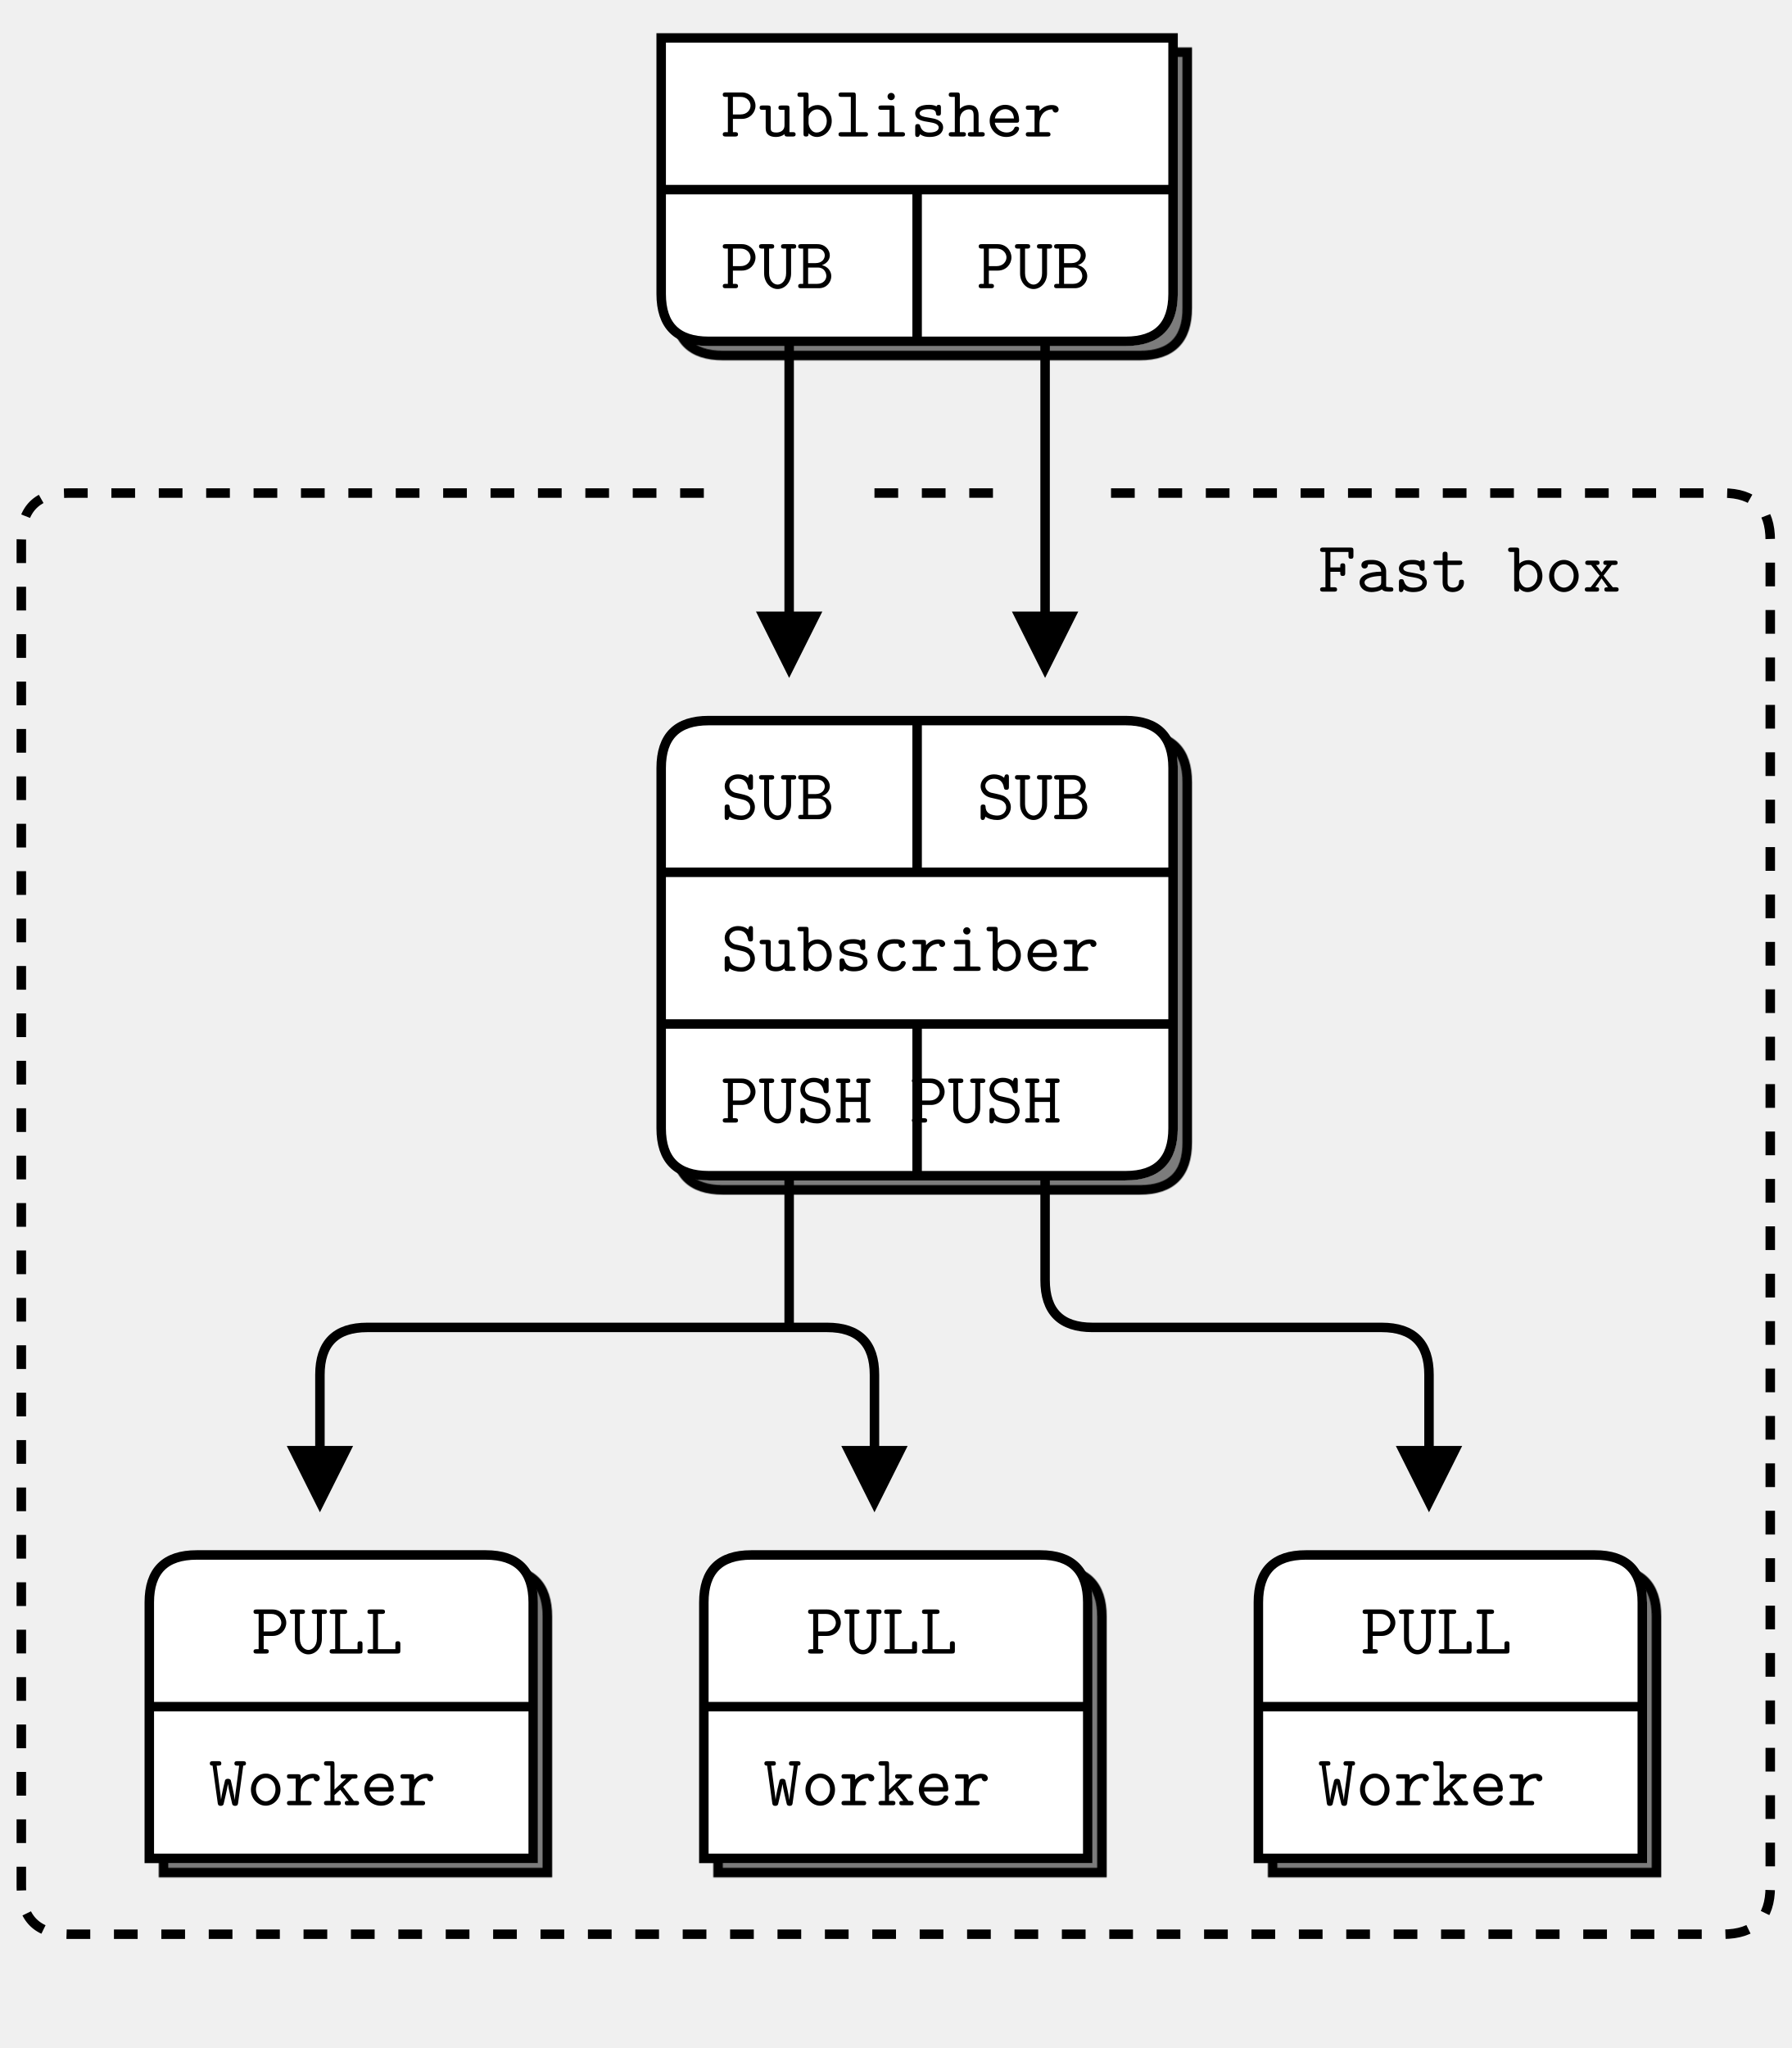
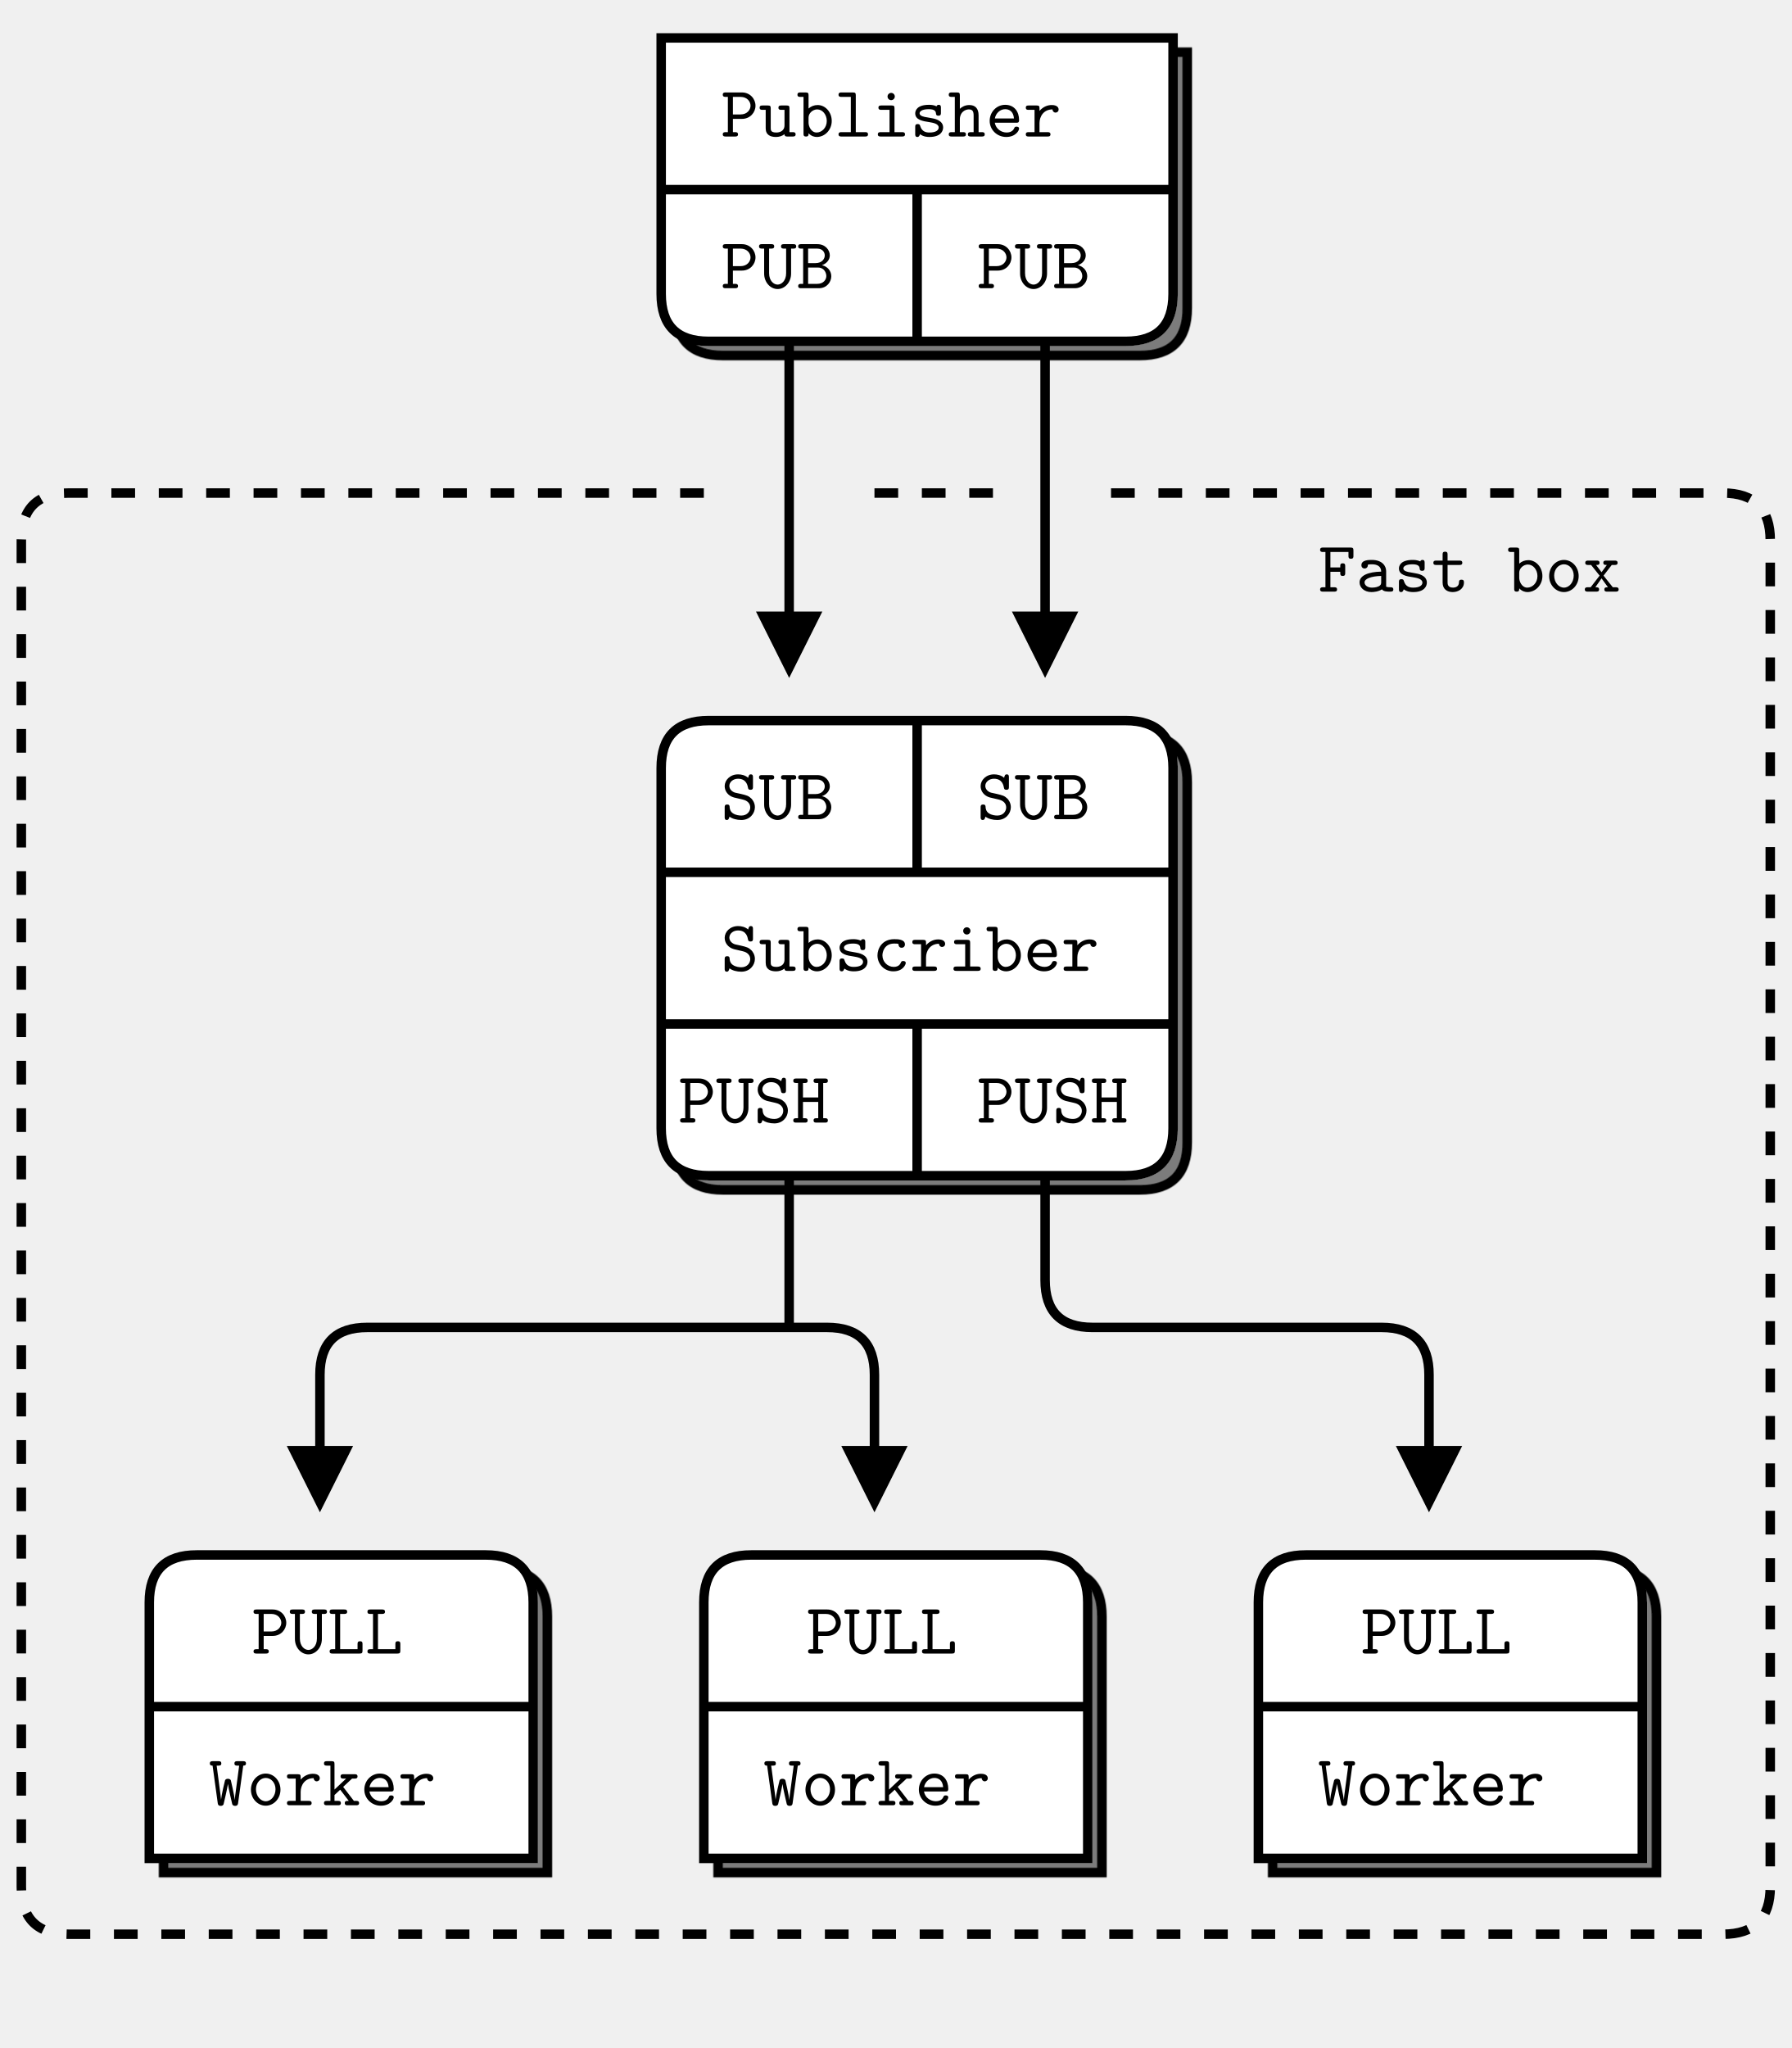
<svg xmlns="http://www.w3.org/2000/svg" width="378px" height="432px" version="1.1">
  <defs>
    <filter id="dsFilter" width="150%" height="150%">
      <feOffset result="offOut" in="SourceGraphic" dx="3" dy="3" />
      <feColorMatrix result="matrixOut" in="offOut" type="matrix" values="0.2 0 0 0 0 0 0.2 0 0 0 0 0 0.2 0 0 0 0 0 1 0" />
      <feBlend in="SourceGraphic" in2="matrixOut" mode="normal" />
    </filter>
    <marker id="iPointer" viewBox="0 0 10 10" refX="5" refY="5" markerUnits="strokeWidth" markerWidth="8" markerHeight="7" orient="auto">
      <path d="M 10 0 L 10 10 L 0 5 z" />
    </marker>
    <marker id="Pointer" viewBox="0 0 10 10" refX="5" refY="5" markerUnits="strokeWidth" markerWidth="8" markerHeight="7" orient="auto">
      <path d="M 0 0 L 10 5 L 0 10 z" />
    </marker>
  </defs>
  <g id="boxes" stroke="black" stroke-width="2" fill="none">
    <g id="group0">
      <path id="path0" filter="url(#dsFilter)" fill="#fff" d="M 139.5 8 L 247.5 8 L 247.5 62 Q 247.5 72 237.5 72 L 149.5 72 Q 139.5 72 139.5 62 Z" />
      <text x="152.1" y="28.8" id="text0" fill="#000" stroke="none" style="font-family:LMMono10,monospace;font-size:15.2px">Publisher </text>
      <text x="152.1" y="60.8" id="text0" fill="#000" stroke="none" style="font-family:LMMono10,monospace;font-size:15.2px">PUB </text>
      <text x="206.1" y="60.8" id="text0" fill="#000" stroke="none" style="font-family:LMMono10,monospace;font-size:15.2px">PUB </text>
    </g>
    <g id="group12">
      <path id="path12" filter="url(#dsFilter)" fill="#fff" d="M 139.5 162 Q 139.5 152 149.5 152 L 237.5 152 Q 247.5 152 247.5 162 L 247.5 238 Q 247.5 248 237.5 248 L 149.5 248 Q 139.5 248 139.5 238 Z" />
      <text x="152.1" y="172.8" id="text12" fill="#000" stroke="none" style="font-family:LMMono10,monospace;font-size:15.2px">SUB </text>
      <text x="206.1" y="172.8" id="text12" fill="#000" stroke="none" style="font-family:LMMono10,monospace;font-size:15.2px">SUB </text>
      <text x="152.1" y="204.8" id="text12" fill="#000" stroke="none" style="font-family:LMMono10,monospace;font-size:15.2px">Subscriber </text>
-       <text x="152.1" y="236.8" id="text12" fill="#000" stroke="none" style="font-family:LMMono10,monospace;font-size:15.2px">PUSH PUSH </text>
+       <text x="143.1" y="236.8" id="text12" fill="#000" stroke="none" style="font-family:LMMono10,monospace;font-size:15.2px">PUSH </text>
+       <text x="206.1" y="236.8" id="text12" fill="#000" stroke="none" style="font-family:LMMono10,monospace;font-size:15.2px">PUSH </text>
    </g>
    <g id="group31">
      <path id="path31" filter="url(#dsFilter)" fill="#fff" d="M 31.5 338 Q 31.5 328 41.5 328 L 102.5 328 Q 112.5 328 112.5 338 L 112.5 392 L 31.5 392 Z" />
      <text x="53.1" y="348.8" id="text31" fill="#000" stroke="none" style="font-family:LMMono10,monospace;font-size:15.2px">PULL </text>
      <text x="44.1" y="380.8" id="text31" fill="#000" stroke="none" style="font-family:LMMono10,monospace;font-size:15.2px">Worker </text>
    </g>
    <g id="group33">
      <path id="path33" filter="url(#dsFilter)" fill="#fff" d="M 148.5 338 Q 148.5 328 158.5 328 L 219.5 328 Q 229.5 328 229.5 338 L 229.5 392 L 148.5 392 Z" />
      <text x="170.1" y="348.8" id="text33" fill="#000" stroke="none" style="font-family:LMMono10,monospace;font-size:15.2px">PULL </text>
      <text x="161.1" y="380.8" id="text33" fill="#000" stroke="none" style="font-family:LMMono10,monospace;font-size:15.2px">Worker </text>
    </g>
    <g id="group35">
      <path id="path35" filter="url(#dsFilter)" fill="#fff" d="M 265.5 338 Q 265.5 328 275.5 328 L 336.5 328 Q 346.5 328 346.5 338 L 346.5 392 L 265.5 392 Z" />
      <text x="287.1" y="348.8" id="text35" fill="#000" stroke="none" style="font-family:LMMono10,monospace;font-size:15.2px">PULL </text>
      <text x="278.1" y="380.8" id="text35" fill="#000" stroke="none" style="font-family:LMMono10,monospace;font-size:15.2px">Worker </text>
    </g>
  </g>
  <g id="lines" stroke="black" stroke-width="2" fill="none">
    <g id="group154">
      <path id="path154" d="M 31.5 360 L 112.5 360 " />
    </g>
    <g id="group260">
      <path id="path260" marker-start="url(#iPointer)" marker-end="url(#Pointer)" d="M 67.5 312 L 67.5 290 Q 67.5 280 77.5 280 L 166.5 280 L 174.5 280 Q 184.5 280 184.5 290 L 184.5 312 " />
    </g>
    <g id="group459">
      <path id="path459" d="M 139.5 40 L 193.5 40 L 247.5 40 " />
    </g>
    <g id="group469">
      <path id="path469" d="M 139.5 184 L 193.5 184 L 247.5 184 " />
    </g>
    <g id="group472">
      <path id="path472" d="M 139.5 216 L 193.5 216 L 247.5 216 " />
    </g>
    <g id="group493">
      <path id="path493" stroke-dasharray="5 5" d="M 148.5 104 L 14.5 104 Q 4.5 104 4.5 114 L 4.5 398 Q 4.5 408 14.5 408 L 363.5 408 Q 373.5 408 373.5 398 L 373.5 114 Q 373.5 104 363.5 104 L 229.5 104 " />
    </g>
    <g id="group509">
      <path id="path509" d="M 148.5 360 L 229.5 360 " />
    </g>
    <g id="group546">
      <path id="path546" marker-end="url(#Pointer)" d="M 166.5 72 L 166.5 136 " />
    </g>
    <g id="group558">
      <path id="path558" d="M 166.5 248 L 166.5 280 " />
    </g>
    <g id="group604">
      <path id="path604" stroke-dasharray="5 5" d="M 184.5 104 L 211.5 104 " />
    </g>
    <g id="group627">
      <path id="path627" d="M 193.5 40 L 193.5 72 " />
    </g>
    <g id="group635">
      <path id="path635" d="M 193.5 152 L 193.5 184 " />
    </g>
    <g id="group640">
      <path id="path640" d="M 193.5 216 L 193.5 248 " />
    </g>
    <g id="group713">
      <path id="path713" marker-end="url(#Pointer)" d="M 220.5 72 L 220.5 136 " />
    </g>
    <g id="group725">
      <path id="path725" marker-end="url(#Pointer)" d="M 220.5 248 L 220.5 270 Q 220.5 280 230.5 280 L 291.5 280 Q 301.5 280 301.5 290 L 301.5 312 " />
    </g>
    <g id="group868">
      <path id="path868" d="M 265.5 360 L 346.5 360 " />
    </g>
  </g>
  <g id="text" fill="black" style="font-family:LMMono10,monospace;font-size:15.2px">
    <text x="278.1" y="124.8" id="text3" fill="#000">Fast box </text>
  </g>
</svg>
